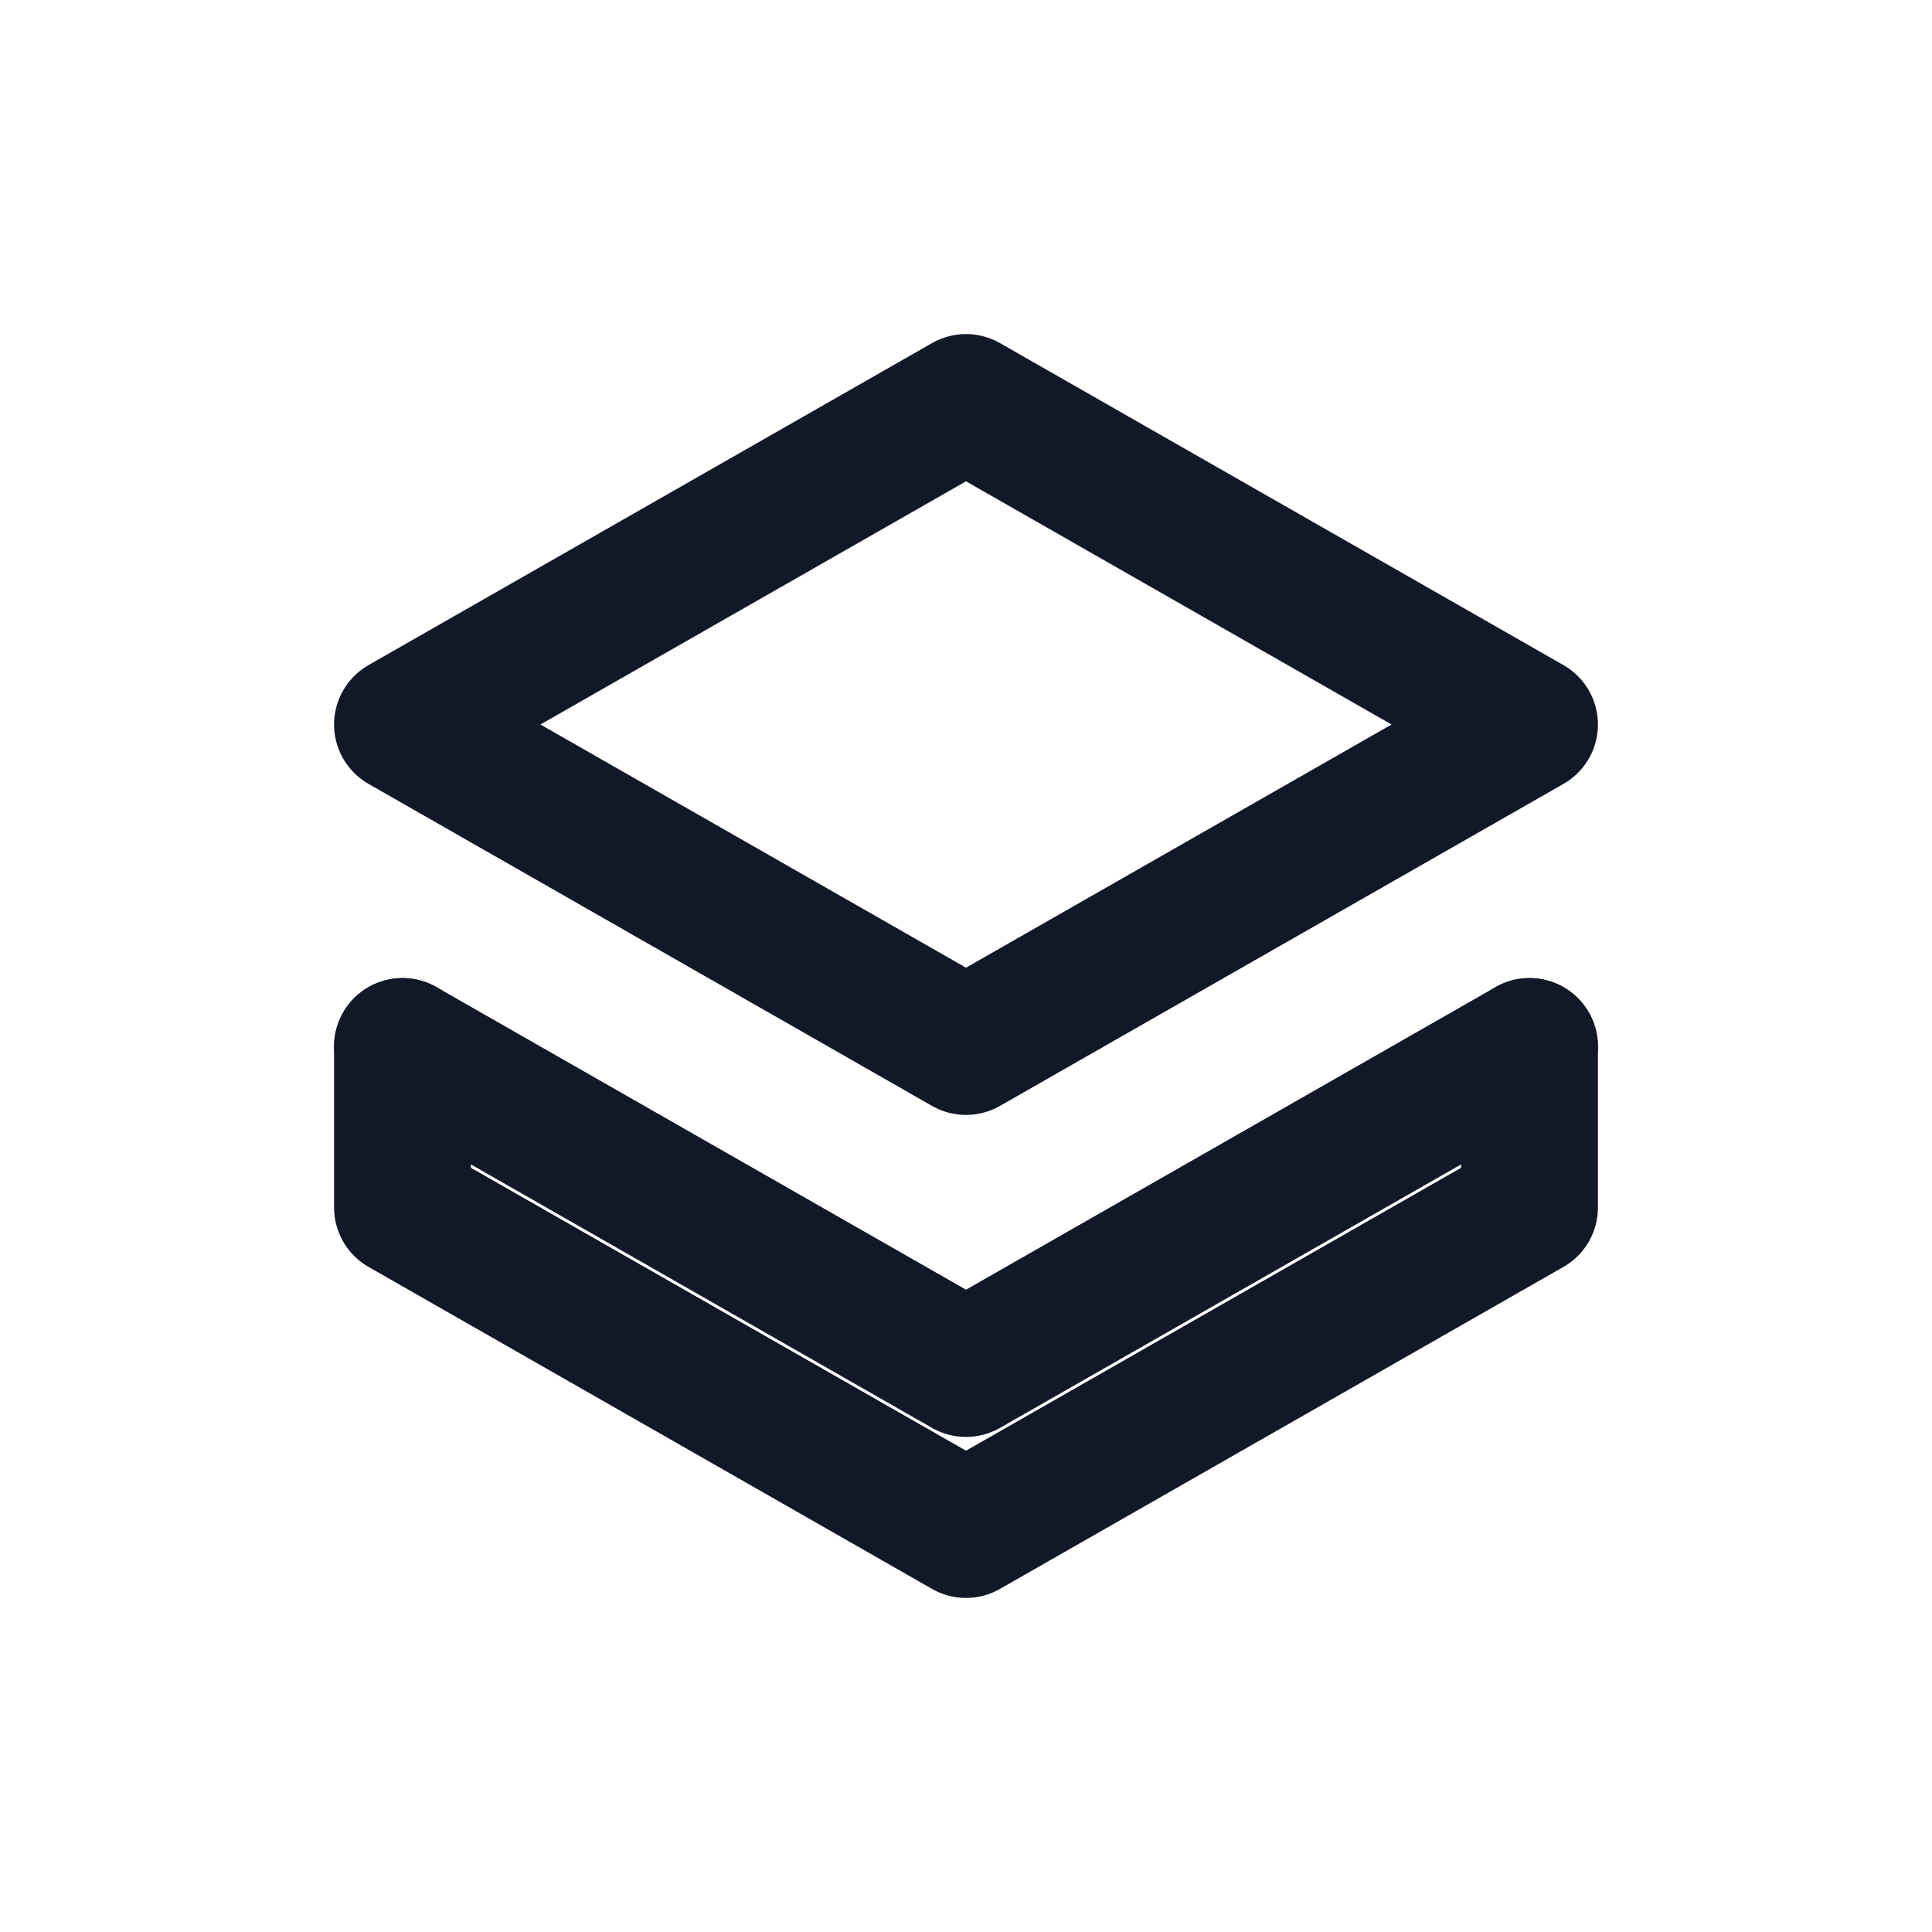
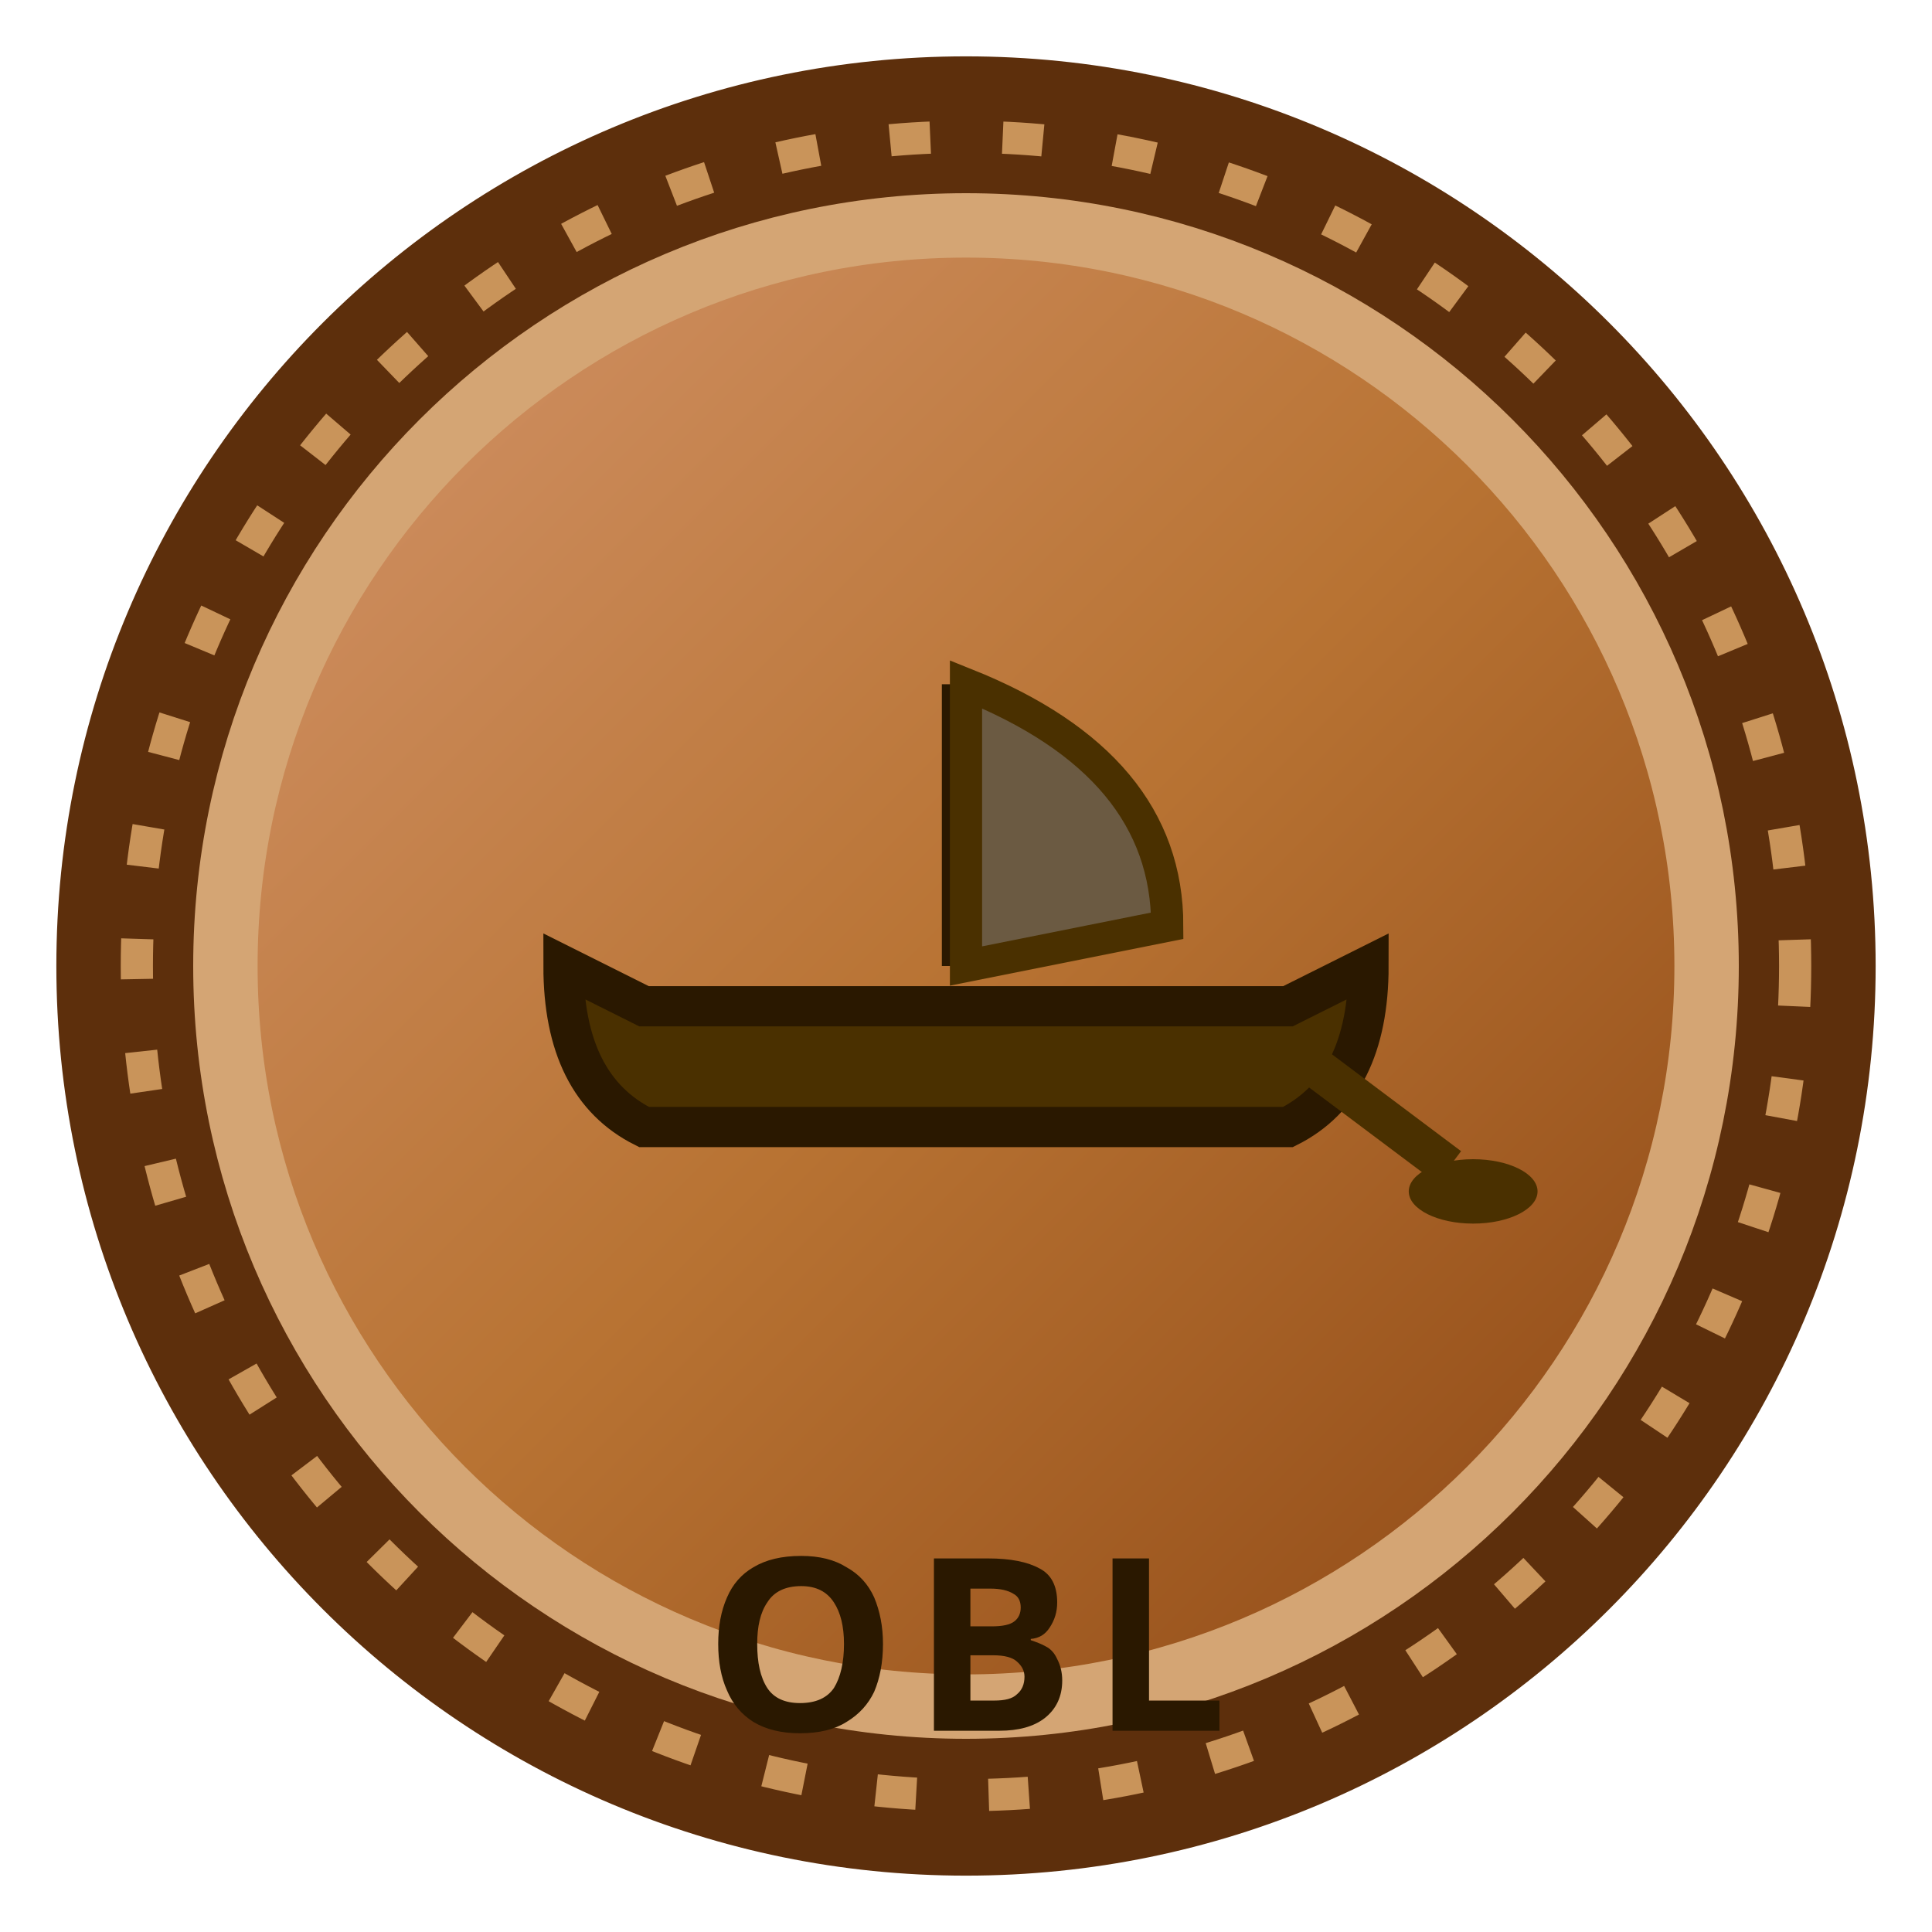
- <svg xmlns="http://www.w3.org/2000/svg" viewBox="0 0 24 24" role="img" aria-label="asset-obl">
-   <g fill="none" stroke="#111827" stroke-width="1.7" stroke-linecap="round" stroke-linejoin="round">
-     <path d="M5 9 12 5l7 4-7 4z" />
-     <path d="M5 13l7 4 7-4" />
-     <path d="M5 13v2l7 4 7-4v-2" />
+ <svg xmlns="http://www.w3.org/2000/svg" viewBox="0 0 24 24" width="24" height="24" role="img" aria-label="OBL Obol">
+   <defs>
+     <linearGradient id="copperOBL" x1="0%" y1="0%" x2="100%" y2="100%">
+       <stop offset="0%" stop-color="#d4956c" />
+       <stop offset="50%" stop-color="#b87333" />
+       <stop offset="100%" stop-color="#8b4513" />
+     </linearGradient>
+   </defs>
+   <circle cx="12" cy="12" r="11" fill="#5d2f0c" stroke="#5d2f0c" stroke-width="0.6" />
+   <circle cx="12" cy="12" r="9.2" fill="url(#copperOBL)" stroke="#d4a574" stroke-width="0.8" />
+   <g transform="translate(12, 11)">
+     <path d="M -5 1 Q -5 2.5 -4 3 L 4 3 Q 5 2.5 5 1 L 4 1.5 L -4 1.5 Z" fill="#4a3000" stroke="#2a1800" stroke-width="0.5" />
+     <rect x="-0.3" y="-2.5" width="0.6" height="3.5" fill="#2a1800" />
+     <path d="M 0 -2.5 Q 2.5 -1.5 2.5 0.5 L 0 1 Z" fill="#6b5a42" stroke="#4a3000" stroke-width="0.4" />
+     <line x1="4" y1="2" x2="6" y2="3.5" stroke="#4a3000" stroke-width="0.5" />
+     <ellipse cx="6.3" cy="3.8" rx="0.8" ry="0.4" fill="#4a3000" />
  </g>
+   <text x="12" y="21.5" font-family="'Noto Sans', 'Segoe UI', sans-serif" font-size="3" text-anchor="middle" fill="#2a1800" font-weight="600" letter-spacing="0.2">OBL</text>
+   <circle cx="12" cy="12" r="10.3" fill="none" stroke="#c9945a" stroke-width="0.4" stroke-dasharray="0.5 0.9" />
</svg>
